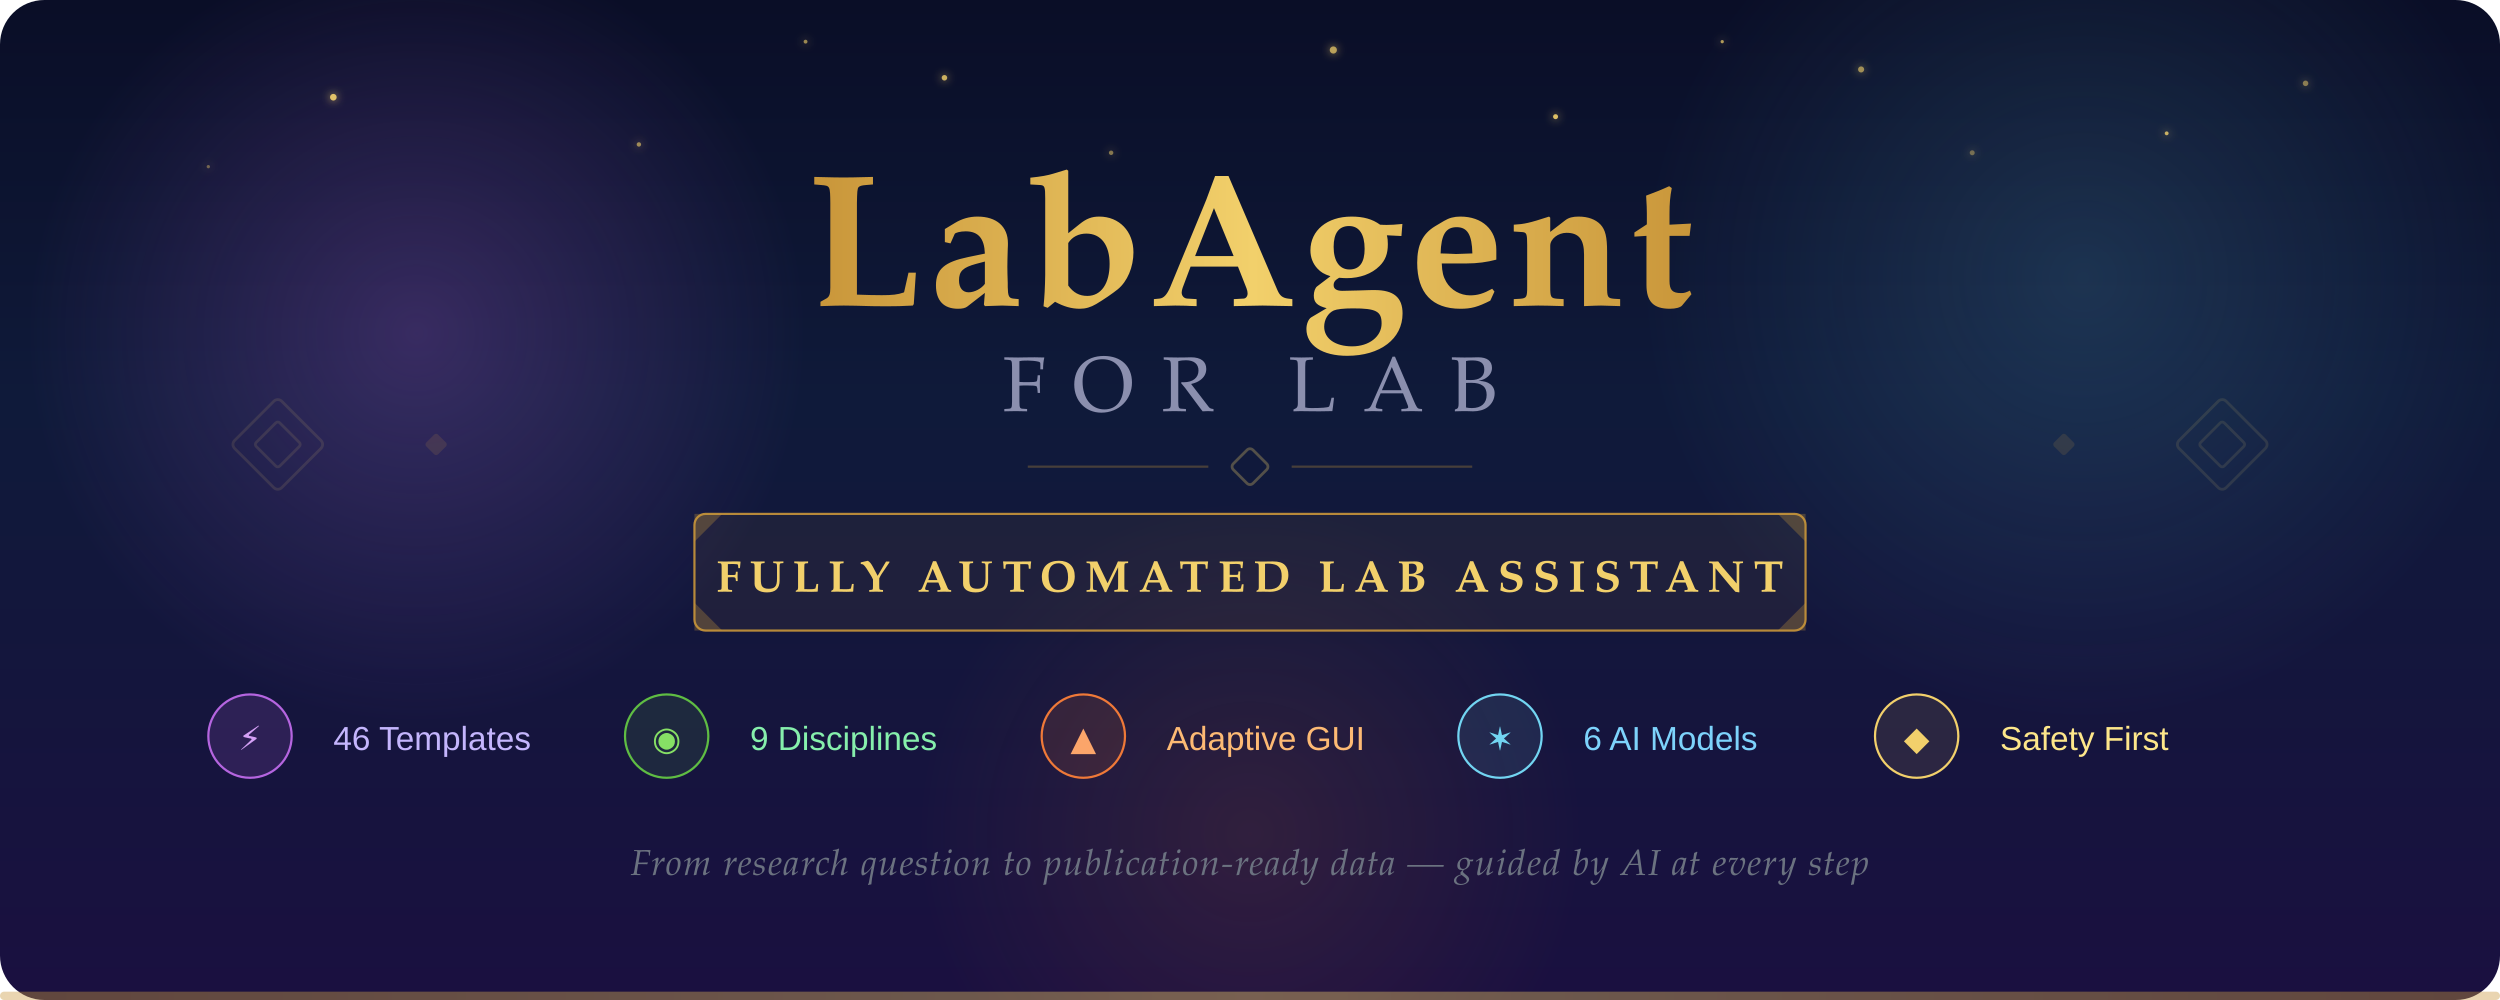
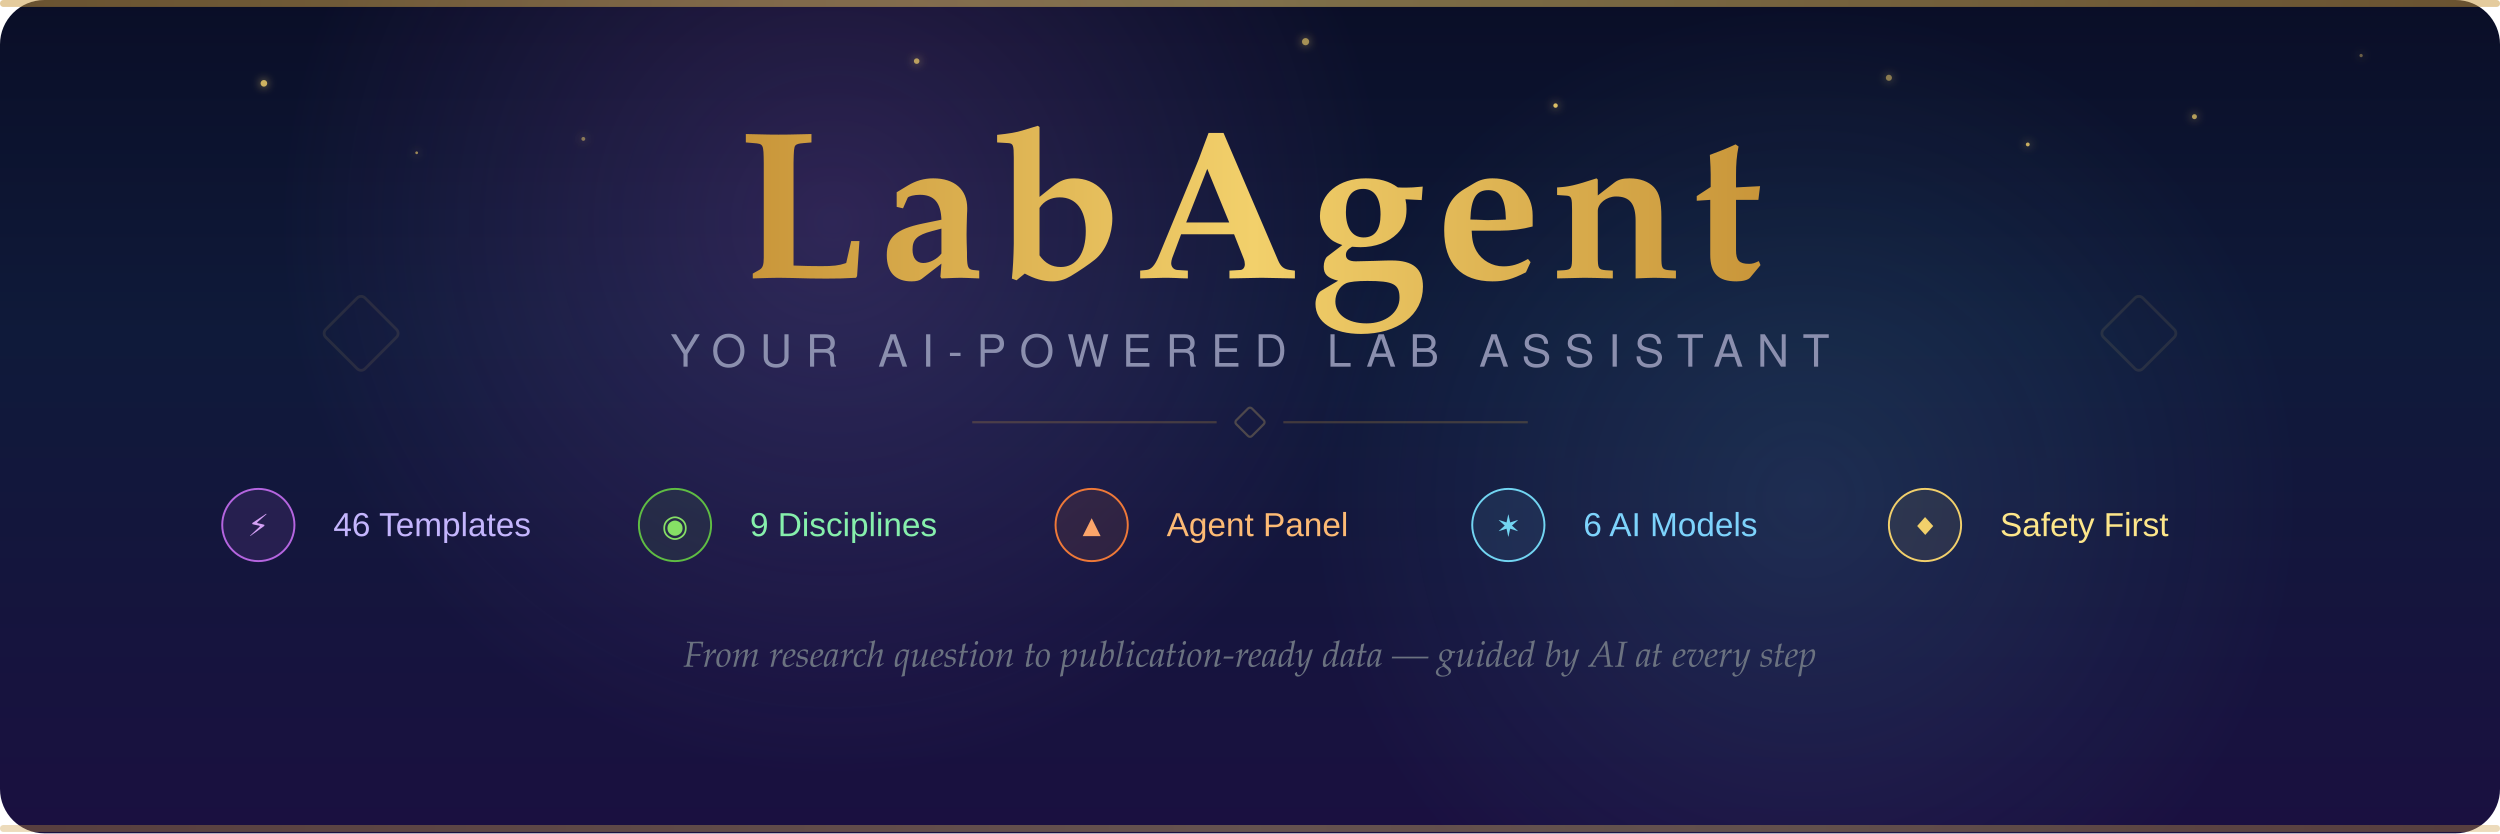
- <svg xmlns="http://www.w3.org/2000/svg" viewBox="0 0 900 360">
+ <svg xmlns="http://www.w3.org/2000/svg" viewBox="0 0 900 300">
  <defs>
    <linearGradient id="sky" x1="0%" y1="0%" x2="0%" y2="100%">
      <stop offset="0%" style="stop-color:#0a0e27" />
      <stop offset="40%" style="stop-color:#0f1a3a" />
      <stop offset="100%" style="stop-color:#1a1040" />
    </linearGradient>
    <linearGradient id="gold" x1="0%" y1="0%" x2="100%" y2="0%">
      <stop offset="0%" style="stop-color:#C9963A" />
      <stop offset="50%" style="stop-color:#F2D06B" />
      <stop offset="100%" style="stop-color:#C9963A" />
    </linearGradient>
-     <radialGradient id="electro" cx="50%" cy="50%">
-       <stop offset="0%" style="stop-color:#B565E0;stop-opacity:0.25" />
+     <radialGradient id="glow1" cx="50%" cy="50%">
+       <stop offset="0%" style="stop-color:#B565E0;stop-opacity:0.2" />
      <stop offset="100%" style="stop-color:#B565E0;stop-opacity:0" />
    </radialGradient>
-     <radialGradient id="cryo" cx="50%" cy="50%">
-       <stop offset="0%" style="stop-color:#72D5F2;stop-opacity:0.15" />
+     <radialGradient id="glow2" cx="50%" cy="50%">
+       <stop offset="0%" style="stop-color:#72D5F2;stop-opacity:0.12" />
      <stop offset="100%" style="stop-color:#72D5F2;stop-opacity:0" />
-     </radialGradient>
-     <radialGradient id="pyro" cx="50%" cy="50%">
-       <stop offset="0%" style="stop-color:#EF7938;stop-opacity:0.12" />
-       <stop offset="100%" style="stop-color:#EF7938;stop-opacity:0" />
    </radialGradient>
    <filter id="starGlow">
      <feGaussianBlur stdDeviation="1.5" result="blur" />
      <feMerge>
        <feMergeNode in="blur" />
        <feMergeNode in="SourceGraphic" />
      </feMerge>
    </filter>
  </defs>
-   <rect width="900" height="360" rx="16" fill="url(#sky)" />
-   <circle cx="150" cy="120" r="140" fill="url(#electro)" />
-   <circle cx="750" cy="100" r="160" fill="url(#cryo)" />
-   <circle cx="450" cy="300" r="120" fill="url(#pyro)" />
+   <rect width="900" height="300" rx="16" fill="url(#sky)" />
+   <circle cx="300" cy="80" r="200" fill="url(#glow1)" />
+   <circle cx="650" cy="180" r="180" fill="url(#glow2)" />
  <g fill="#F2D06B" filter="url(#starGlow)">
-     <circle cx="120" cy="35" r="1.2" opacity="0.9" />
-     <circle cx="230" cy="52" r="0.8" opacity="0.6" />
-     <circle cx="340" cy="28" r="1" opacity="0.8" />
-     <circle cx="480" cy="18" r="1.3" opacity="0.7" />
-     <circle cx="560" cy="42" r="0.9" opacity="0.9" />
-     <circle cx="670" cy="25" r="1.1" opacity="0.6" />
-     <circle cx="780" cy="48" r="0.7" opacity="0.8" />
-     <circle cx="830" cy="30" r="1" opacity="0.5" />
-     <circle cx="75" cy="60" r="0.6" opacity="0.4" />
-     <circle cx="400" cy="55" r="0.8" opacity="0.5" />
-     <circle cx="620" cy="15" r="0.6" opacity="0.7" />
-     <circle cx="290" cy="15" r="0.7" opacity="0.6" />
-     <circle cx="710" cy="55" r="0.9" opacity="0.4" />
+     <circle cx="95" cy="30" r="1.2" opacity="0.8" />
+     <circle cx="210" cy="50" r="0.7" opacity="0.5" />
+     <circle cx="330" cy="22" r="1" opacity="0.7" />
+     <circle cx="470" cy="15" r="1.3" opacity="0.6" />
+     <circle cx="560" cy="38" r="0.8" opacity="0.9" />
+     <circle cx="680" cy="28" r="1.1" opacity="0.5" />
+     <circle cx="790" cy="42" r="0.9" opacity="0.7" />
+     <circle cx="850" cy="20" r="0.6" opacity="0.4" />
+     <circle cx="150" cy="55" r="0.5" opacity="0.6" />
+     <circle cx="730" cy="52" r="0.7" opacity="0.8" />
  </g>
-   <g transform="translate(100, 160) rotate(45)" opacity="0.12" stroke="#F2D06B" stroke-width="1" fill="none">
-     <rect x="-12" y="-12" width="24" height="24" rx="2" />
-     <rect x="-6" y="-6" width="12" height="12" rx="1" />
+   <rect x="0" y="0" width="900" height="2.5" rx="1.2" fill="url(#gold)" opacity="0.5" />
+   <g transform="translate(130, 120) rotate(45)" opacity="0.1" stroke="#F2D06B" stroke-width="1" fill="none">
+     <rect x="-10" y="-10" width="20" height="20" rx="2" />
  </g>
-   <g transform="translate(800, 160) rotate(45)" opacity="0.12" stroke="#F2D06B" stroke-width="1" fill="none">
-     <rect x="-12" y="-12" width="24" height="24" rx="2" />
-     <rect x="-6" y="-6" width="12" height="12" rx="1" />
+   <g transform="translate(770, 120) rotate(45)" opacity="0.1" stroke="#F2D06B" stroke-width="1" fill="none">
+     <rect x="-10" y="-10" width="20" height="20" rx="2" />
  </g>
-   <g opacity="0.15">
-     <line x1="160" y1="160" x2="320" y2="160" stroke="url(#gold)" stroke-width="0.8" />
-     <line x1="580" y1="160" x2="740" y2="160" stroke="url(#gold)" stroke-width="0.8" />
-     <rect x="154" y="157" width="6" height="6" rx="1" fill="#C9963A" transform="rotate(45 157 160)" />
-     <rect x="740" y="157" width="6" height="6" rx="1" fill="#C9963A" transform="rotate(45 743 160)" />
-   </g>
-   <text x="450" y="110" text-anchor="middle" font-family="'Palatino Linotype', 'Book Antiqua', Palatino, Georgia, serif" font-size="68" font-weight="700" fill="url(#gold)" letter-spacing="2">
+   <text x="450" y="100" text-anchor="middle" font-family="'Palatino Linotype', 'Book Antiqua', Georgia, serif" font-size="76" font-weight="700" fill="url(#gold)" letter-spacing="4">
    LabAgent
  </text>
-   <text x="450" y="148" text-anchor="middle" font-family="'Palatino Linotype', 'Book Antiqua', Palatino, Georgia, serif" font-size="28" font-weight="400" fill="#8B8FAE" letter-spacing="10">
-     FOR LAB
+   <text x="450" y="132" text-anchor="middle" font-family="'Segoe UI', Helvetica, Arial, sans-serif" font-size="16" fill="#8B8FAE" letter-spacing="5">
+     YOUR AI-POWERED LAB ASSISTANT
  </text>
-   <g transform="translate(450, 168)" opacity="0.3">
-     <line x1="-80" y1="0" x2="-15" y2="0" stroke="#C9963A" stroke-width="0.8" />
-     <line x1="15" y1="0" x2="80" y2="0" stroke="#C9963A" stroke-width="0.8" />
-     <rect x="-5" y="-5" width="10" height="10" rx="1.5" fill="none" stroke="#F2D06B" stroke-width="1" transform="rotate(45 0 0)" />
+   <g transform="translate(450, 152)" opacity="0.25">
+     <line x1="-100" y1="0" x2="-12" y2="0" stroke="#C9963A" stroke-width="0.8" />
+     <line x1="12" y1="0" x2="100" y2="0" stroke="#C9963A" stroke-width="0.8" />
+     <rect x="-4" y="-4" width="8" height="8" rx="1" fill="none" stroke="#F2D06B" stroke-width="0.8" transform="rotate(45 0 0)" />
  </g>
-   <rect x="250" y="185" width="400" height="42" rx="4" fill="rgba(201,150,58,0.08)" stroke="#C9963A" stroke-width="0.8" opacity="0.9" />
-   <path d="M250 185 L260 185 L250 195 Z" fill="#C9963A" opacity="0.3" />
-   <path d="M650 185 L640 185 L650 195 Z" fill="#C9963A" opacity="0.3" />
-   <path d="M250 227 L260 227 L250 217 Z" fill="#C9963A" opacity="0.3" />
-   <path d="M650 227 L640 227 L650 217 Z" fill="#C9963A" opacity="0.3" />
-   <text x="450" y="213" text-anchor="middle" font-family="'Palatino Linotype', Georgia, serif" font-size="16" font-weight="600" fill="#F2D06B" letter-spacing="3">
-     FULLY AUTOMATED LAB ASSISTANT
-   </text>
-   <g transform="translate(0, 250)">
-     <g transform="translate(70, 0)">
-       <circle cx="20" cy="15" r="15" fill="rgba(181,101,224,0.15)" stroke="#B565E0" stroke-width="0.8" />
-       <text x="20" y="20" text-anchor="middle" font-family="Georgia, serif" font-size="12" fill="#D4A0F5">⚡</text>
-       <text x="50" y="20" font-family="'Segoe UI', Arial" font-size="12" fill="#C4B5FD">46 Templates</text>
+   <g transform="translate(0, 175)">
+     <g transform="translate(75, 0)">
+       <circle cx="18" cy="14" r="13" fill="rgba(181,101,224,0.12)" stroke="#B565E0" stroke-width="0.7" />
+       <text x="18" y="18" text-anchor="middle" font-size="11" fill="#D4A0F5">⚡</text>
+       <text x="45" y="18" font-family="'Segoe UI', Arial" font-size="12" fill="#C4B5FD">46 Templates</text>
    </g>
-     <g transform="translate(220, 0)">
-       <circle cx="20" cy="15" r="15" fill="rgba(95,189,67,0.12)" stroke="#5FBD43" stroke-width="0.8" />
-       <text x="20" y="20" text-anchor="middle" font-family="Georgia, serif" font-size="12" fill="#86E065">◉</text>
-       <text x="50" y="20" font-family="'Segoe UI', Arial" font-size="12" fill="#86EFAC">9 Disciplines</text>
+     <g transform="translate(225, 0)">
+       <circle cx="18" cy="14" r="13" fill="rgba(95,189,67,0.1)" stroke="#5FBD43" stroke-width="0.7" />
+       <text x="18" y="18" text-anchor="middle" font-size="11" fill="#86E065">◉</text>
+       <text x="45" y="18" font-family="'Segoe UI', Arial" font-size="12" fill="#86EFAC">9 Disciplines</text>
    </g>
-     <g transform="translate(370, 0)">
-       <circle cx="20" cy="15" r="15" fill="rgba(239,121,56,0.12)" stroke="#EF7938" stroke-width="0.8" />
-       <text x="20" y="20" text-anchor="middle" font-family="Georgia, serif" font-size="12" fill="#FBA56A">▲</text>
-       <text x="50" y="20" font-family="'Segoe UI', Arial" font-size="12" fill="#FDBA74">Adaptive GUI</text>
+     <g transform="translate(375, 0)">
+       <circle cx="18" cy="14" r="13" fill="rgba(239,121,56,0.1)" stroke="#EF7938" stroke-width="0.7" />
+       <text x="18" y="18" text-anchor="middle" font-size="11" fill="#FBA56A">▲</text>
+       <text x="45" y="18" font-family="'Segoe UI', Arial" font-size="12" fill="#FDBA74">Agent Panel</text>
    </g>
-     <g transform="translate(520, 0)">
-       <circle cx="20" cy="15" r="15" fill="rgba(114,213,242,0.1)" stroke="#72D5F2" stroke-width="0.8" />
-       <text x="20" y="20" text-anchor="middle" font-family="Georgia, serif" font-size="12" fill="#72D5F2">✶</text>
-       <text x="50" y="20" font-family="'Segoe UI', Arial" font-size="12" fill="#7DD3FC">6 AI Models</text>
+     <g transform="translate(525, 0)">
+       <circle cx="18" cy="14" r="13" fill="rgba(114,213,242,0.08)" stroke="#72D5F2" stroke-width="0.7" />
+       <text x="18" y="18" text-anchor="middle" font-size="11" fill="#72D5F2">✶</text>
+       <text x="45" y="18" font-family="'Segoe UI', Arial" font-size="12" fill="#7DD3FC">6 AI Models</text>
    </g>
-     <g transform="translate(670, 0)">
-       <circle cx="20" cy="15" r="15" fill="rgba(242,208,107,0.1)" stroke="#F2D06B" stroke-width="0.8" />
-       <text x="20" y="20" text-anchor="middle" font-family="Georgia, serif" font-size="12" fill="#F2D06B">◆</text>
-       <text x="50" y="20" font-family="'Segoe UI', Arial" font-size="12" fill="#FDE68A">Safety First</text>
+     <g transform="translate(675, 0)">
+       <circle cx="18" cy="14" r="13" fill="rgba(242,208,107,0.08)" stroke="#F2D06B" stroke-width="0.7" />
+       <text x="18" y="18" text-anchor="middle" font-size="11" fill="#F2D06B">◆</text>
+       <text x="45" y="18" font-family="'Segoe UI', Arial" font-size="12" fill="#FDE68A">Safety First</text>
    </g>
  </g>
-   <text x="450" y="315" text-anchor="middle" font-family="'Palatino Linotype', Georgia, serif" font-size="13" fill="#6B7280" font-style="italic" letter-spacing="0.5">
+   <text x="450" y="240" text-anchor="middle" font-family="'Palatino Linotype', Georgia, serif" font-size="13" fill="#6B7280" font-style="italic">
    From research question to publication-ready data — guided by AI at every step
  </text>
-   <rect x="0" y="357" width="900" height="3" rx="1.5" fill="url(#gold)" opacity="0.4" />
+   <rect x="0" y="297" width="900" height="2.5" rx="1.2" fill="url(#gold)" opacity="0.35" />
</svg>
